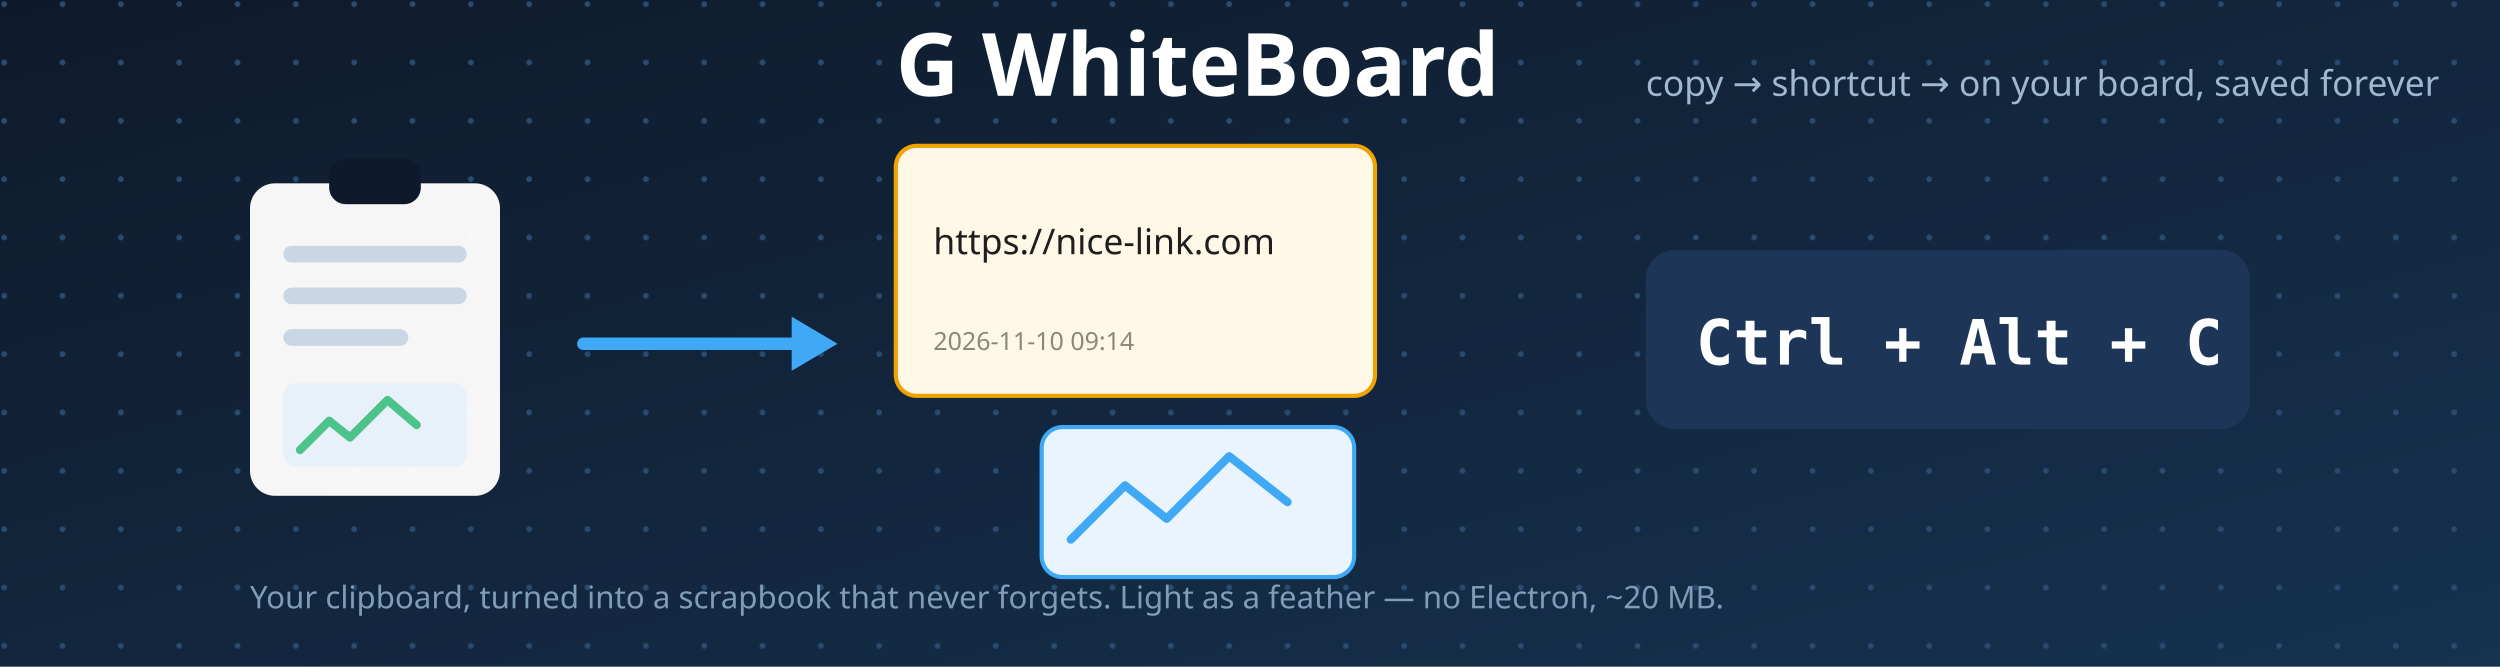
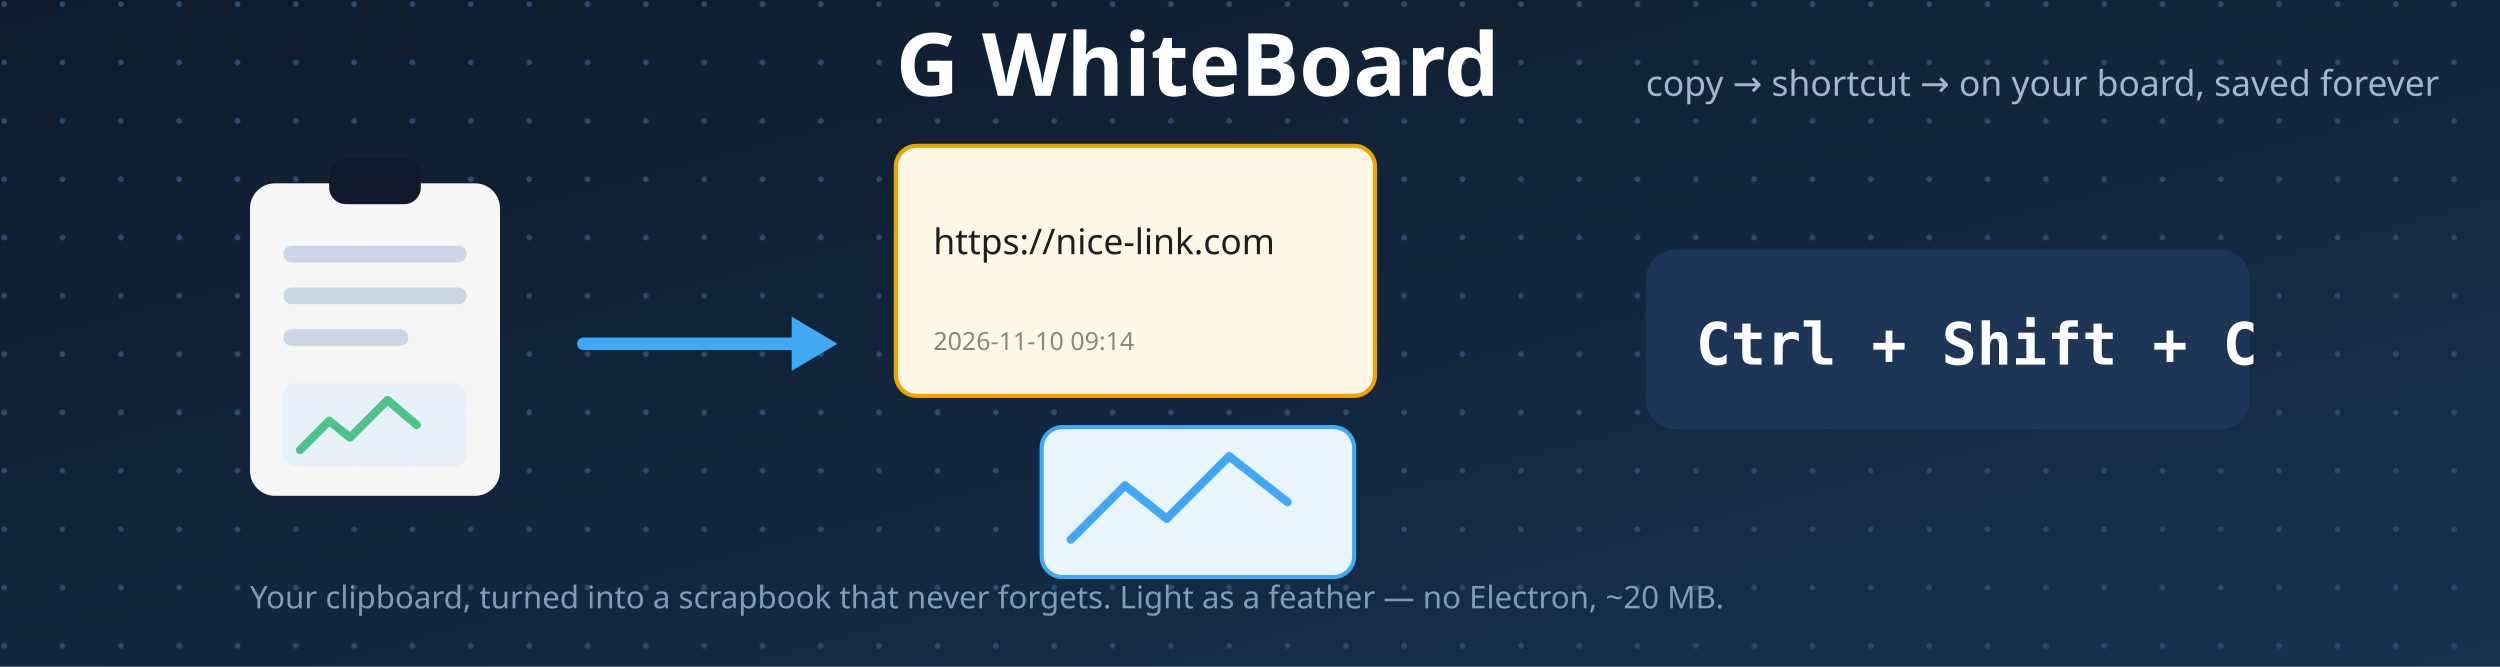
<svg xmlns="http://www.w3.org/2000/svg" width="1200" height="320" viewBox="0 0 1200 320" role="img" aria-label="G WhiteBoard banner">
  <defs>
    <linearGradient id="bg" x1="0" y1="0" x2="1" y2="1">
      <stop offset="0" stop-color="#0e1a2b" />
      <stop offset="1" stop-color="#16324f" />
    </linearGradient>
    <linearGradient id="accent" x1="0" y1="0" x2="1" y2="0">
      <stop offset="0" stop-color="#4cc38a" />
      <stop offset="1" stop-color="#3fa9f5" />
    </linearGradient>
    <pattern id="dots" width="28" height="28" patternUnits="userSpaceOnUse">
      <circle cx="2" cy="2" r="1.4" fill="#2a4a6e" />
    </pattern>
  </defs>
  <rect width="1200" height="320" fill="url(#bg)" />
  <rect width="1200" height="320" fill="url(#dots)" />
  <g transform="translate(120,88)">
    <rect x="0" y="0" width="120" height="150" rx="12" fill="#ffffff" opacity="0.96" />
    <rect x="38" y="-12" width="44" height="22" rx="8" fill="#0e1a2b" stroke="#ffffff" stroke-width="0" />
    <rect x="16" y="30" width="88" height="8" rx="4" fill="#c9d6e4" />
    <rect x="16" y="50" width="88" height="8" rx="4" fill="#c9d6e4" />
    <rect x="16" y="70" width="60" height="8" rx="4" fill="#c9d6e4" />
    <rect x="16" y="96" width="88" height="40" rx="6" fill="#e8f0f9" />
    <path d="M24 128 l14 -14 l10 8 l18 -18 l14 12" stroke="#4cc38a" stroke-width="4" fill="none" stroke-linecap="round" stroke-linejoin="round" />
  </g>
  <g stroke="#3fa9f5" stroke-width="6" fill="none" stroke-linecap="round">
    <path d="M280 165 H380" />
  </g>
  <path d="M380 152 l22 13 l-22 13 z" fill="#3fa9f5" />
  <g transform="translate(430,70)">
    <rect x="0" y="0" width="230" height="120" rx="10" fill="#fff8e6" stroke="#f0a202" stroke-width="2" />
    <text x="18" y="52" font-family="Segoe UI, sans-serif" font-size="17" fill="#1e1e1e">https://nice-link.com</text>
    <text x="18" y="98" font-family="Segoe UI, sans-serif" font-size="12" fill="#8a8878">2026-11-10  09:14</text>
  </g>
  <g transform="translate(500,205)">
    <rect x="0" y="0" width="150" height="72" rx="10" fill="#e9f4ff" stroke="#3fa9f5" stroke-width="2" />
    <path d="M14 54 l26 -26 l20 16 l30 -30 l28 22" stroke="#3fa9f5" stroke-width="4" fill="none" stroke-linecap="round" stroke-linejoin="round" />
  </g>
  <g transform="translate(790,120)">
    <rect x="0" y="0" width="290" height="86" rx="14" fill="#1d3557" />
-     <text x="24" y="55" font-family="Consolas, monospace" font-size="30" font-weight="bold" fill="#ffffff">Ctrl + Alt + C</text>
+     <text x="24" y="55" font-family="Consolas, monospace" font-size="28" font-weight="bold" fill="#ffffff">Ctrl + Shift + C</text>
  </g>
  <text x="430" y="46" font-family="Segoe UI, sans-serif" font-size="42" font-weight="bold" fill="#ffffff">G WhiteBoard</text>
  <text x="790" y="46" font-family="Segoe UI, sans-serif" font-size="17" fill="#9fb8d0">copy → shortcut → on your board, saved forever</text>
  <text x="120" y="292" font-family="Segoe UI, sans-serif" font-size="15" fill="#7f9cb8">Your clipboard, turned into a scrapbook that never forgets. Light as a feather — no Electron, ~20 MB.</text>
</svg>
